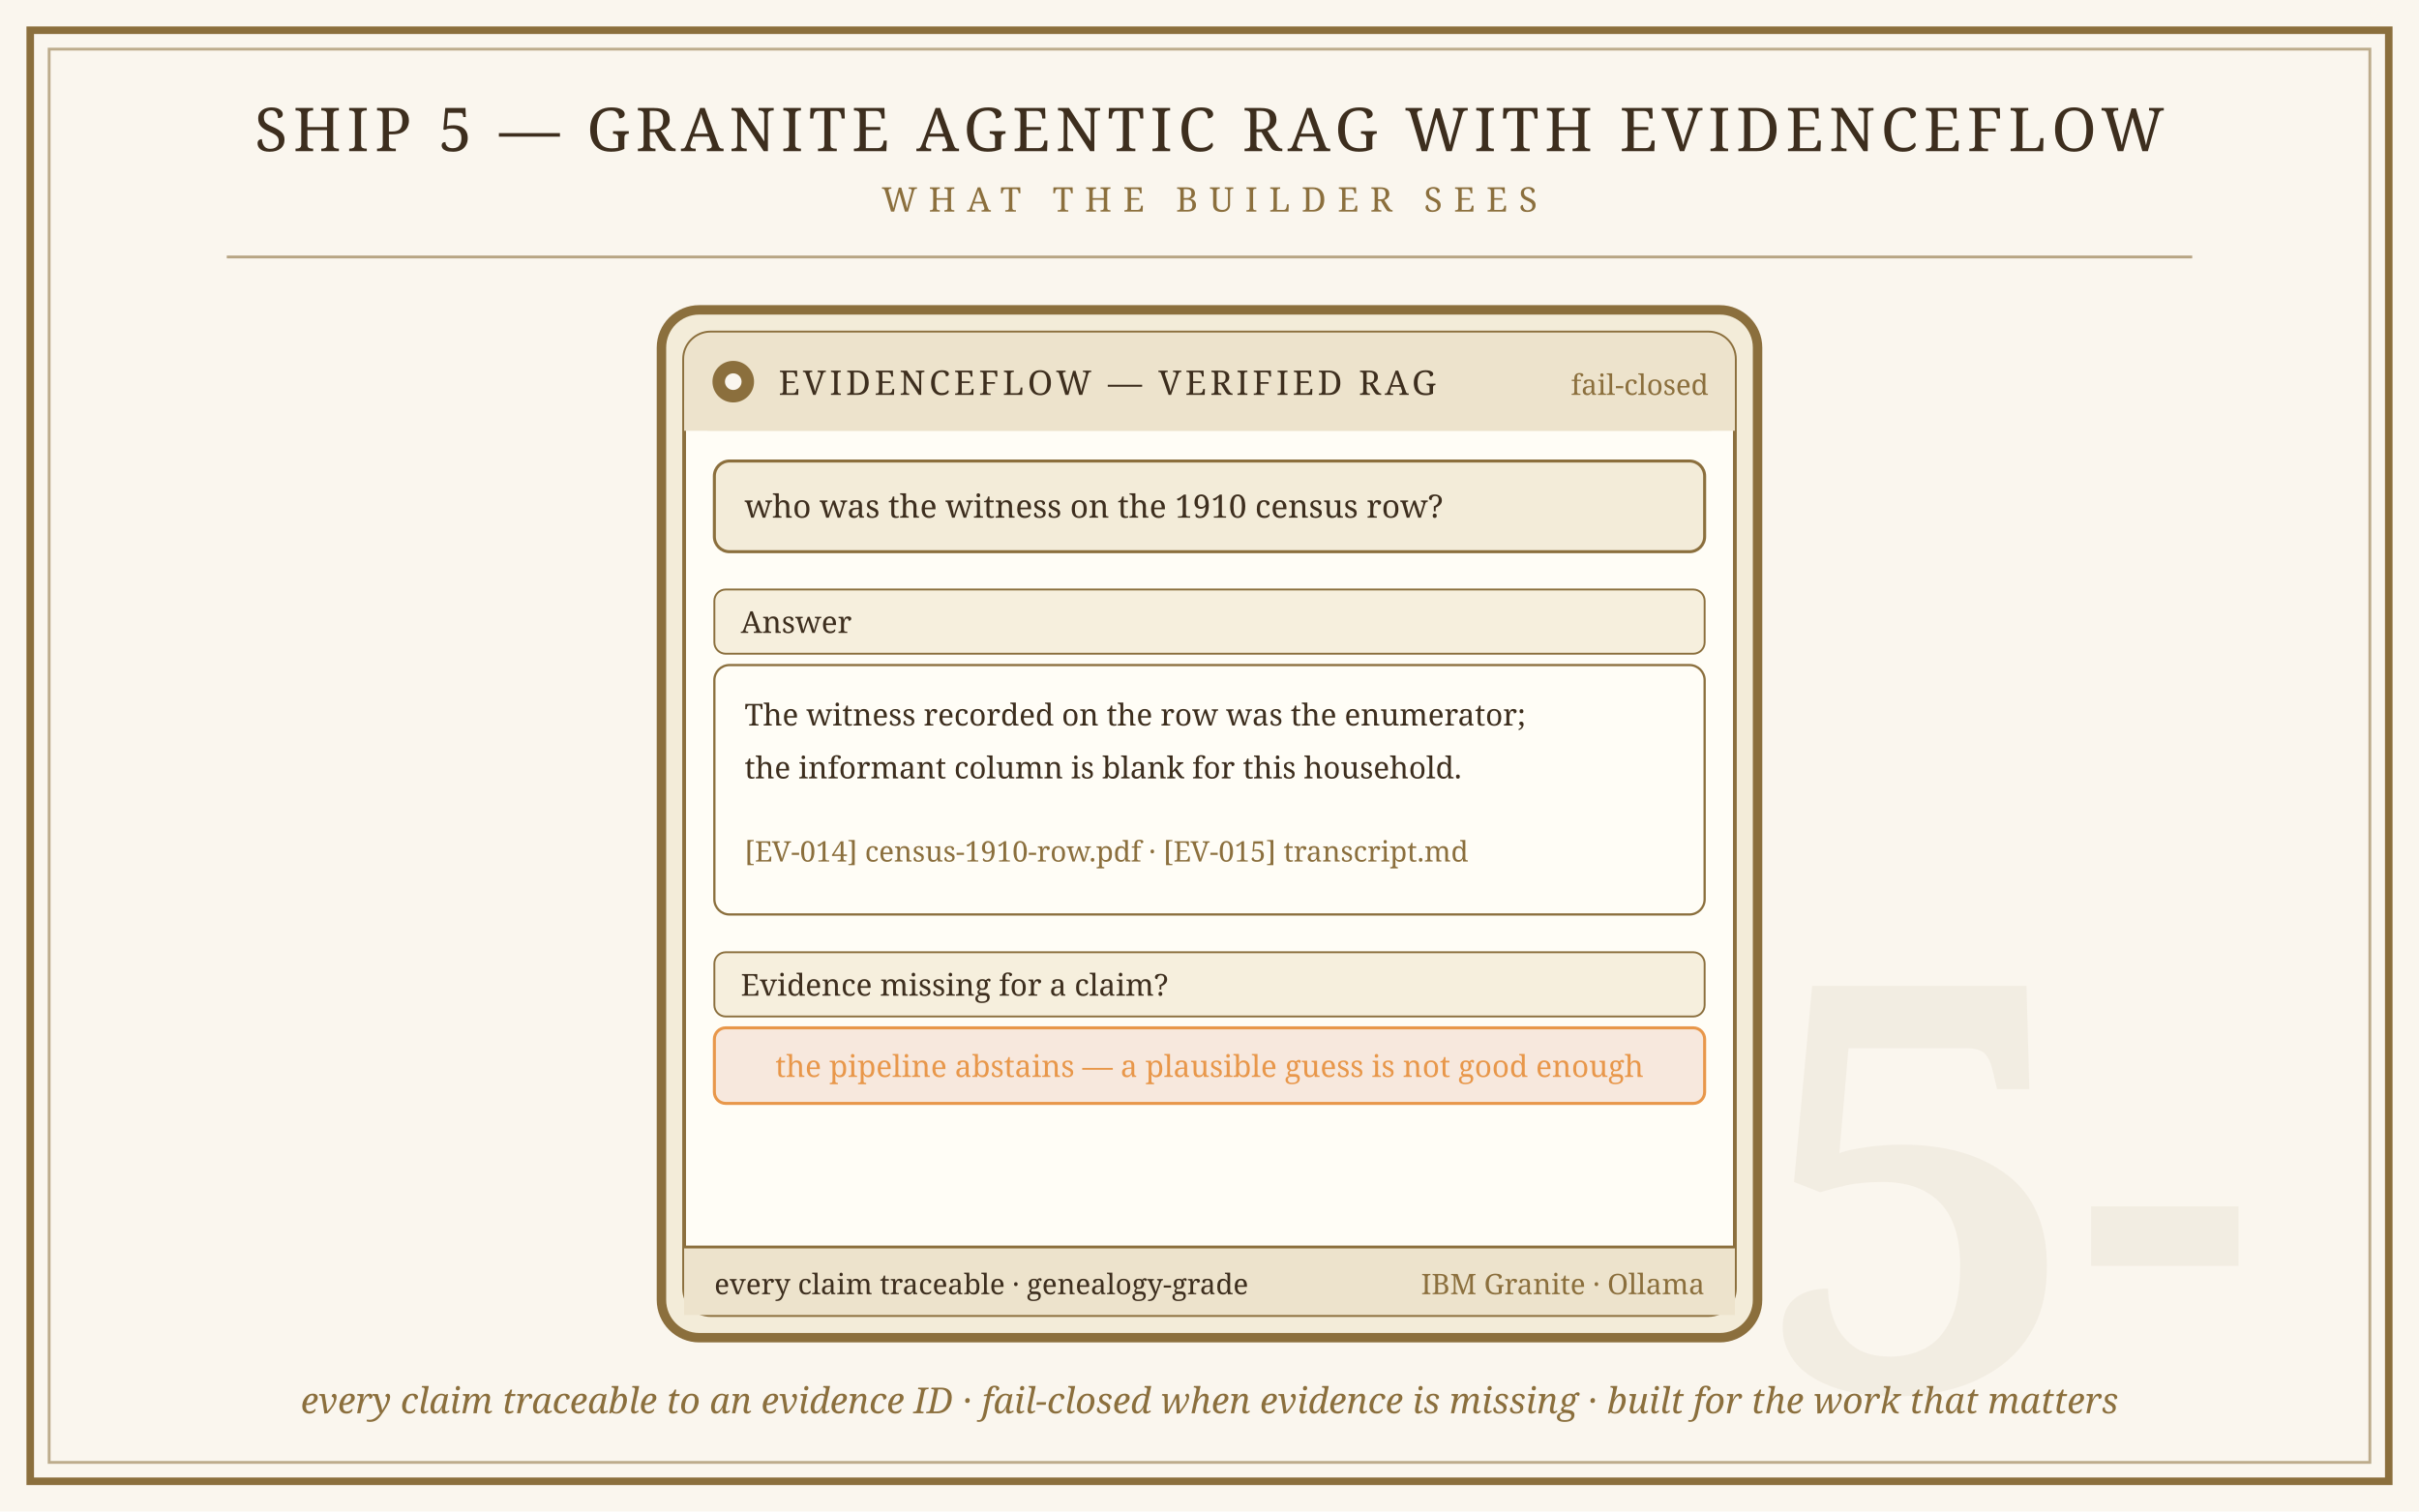
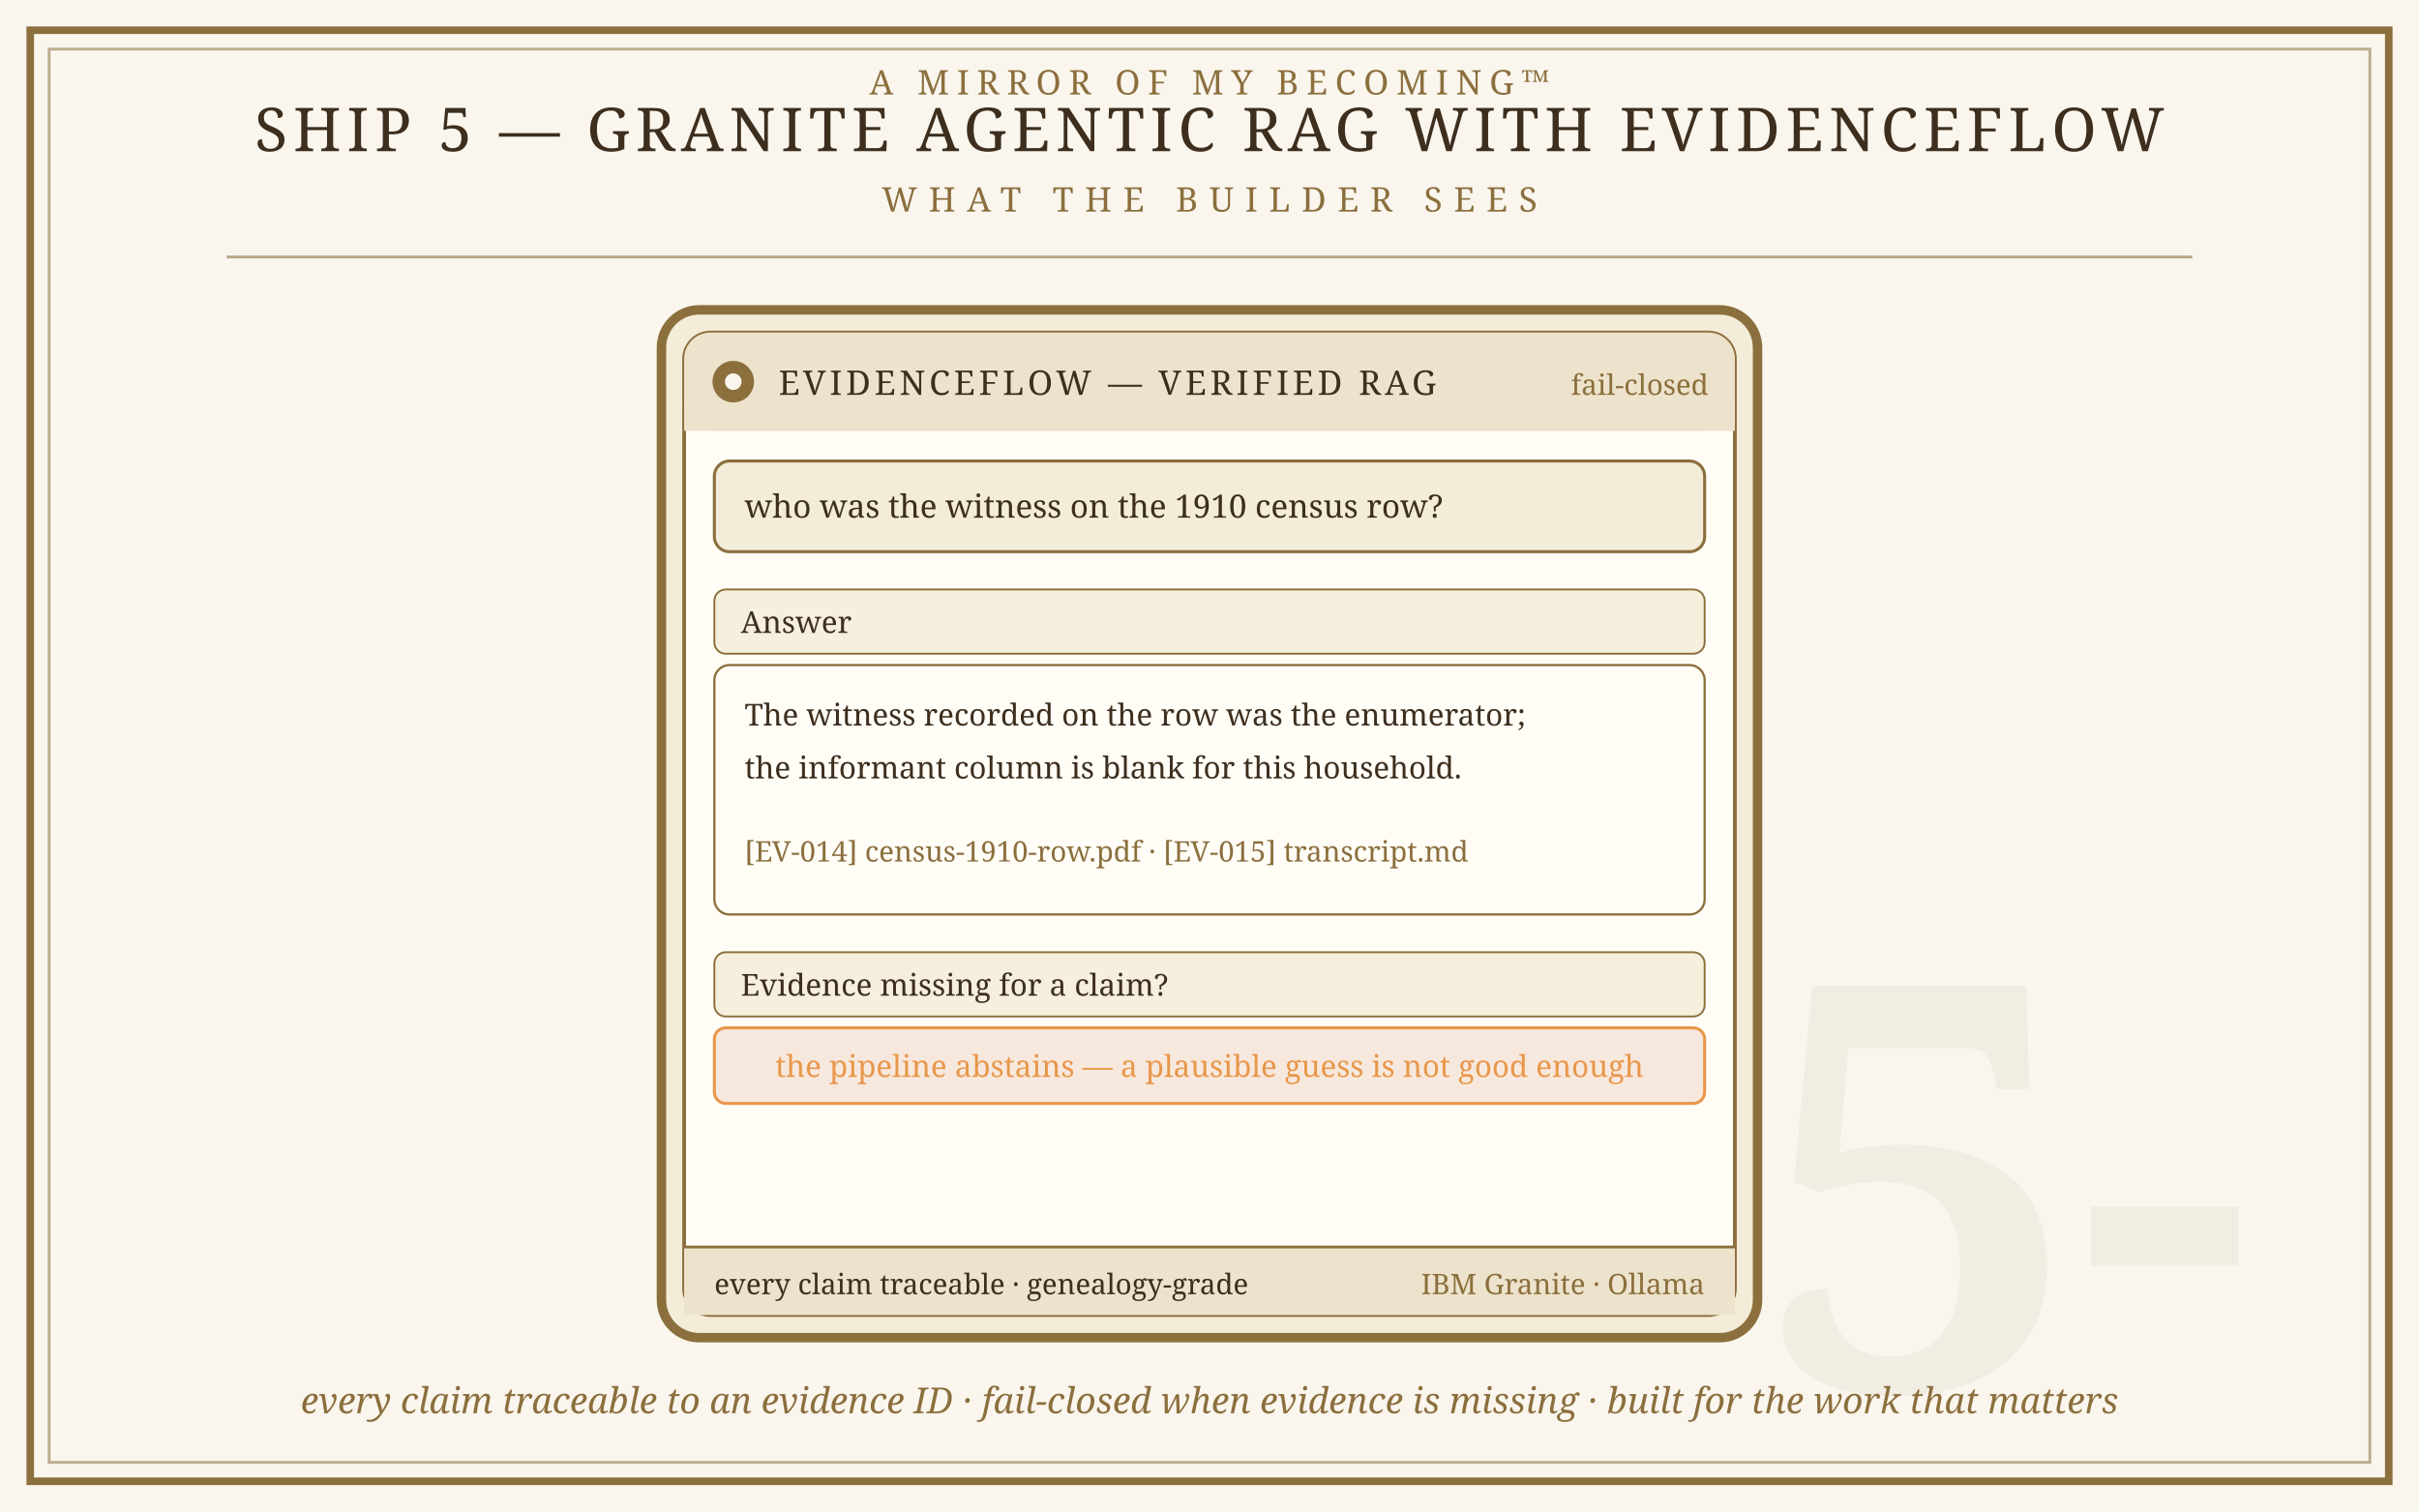
<svg xmlns="http://www.w3.org/2000/svg" viewBox="0 0 640 400" style="max-width:100%;height:auto;">
  <rect width="640" height="400" fill="#faf6ee" />
  <rect x="8" y="8" width="624" height="384" fill="none" stroke="#8b6f3d" stroke-width="2" />
  <rect x="13" y="13" width="614" height="374" fill="none" stroke="#8b6f3d" stroke-width="0.75" opacity="0.55" />
  <text x="596" y="368" text-anchor="end" font-family="Georgia, serif" font-size="150" font-weight="bold" fill="#8b6f3d" opacity="0.07">5-</text>
+   <text x="320" y="25" text-anchor="middle" font-family="Georgia, serif" font-size="9" letter-spacing="2" fill="#8b6f3d">A MIRROR OF MY BECOMING™</text>
  <text x="320" y="40" text-anchor="middle" font-family="Georgia, serif" font-size="16" letter-spacing="1.5" fill="#3d2e1e">SHIP 5 — GRANITE AGENTIC RAG WITH EVIDENCEFLOW</text>
  <text x="320" y="56" text-anchor="middle" font-family="Georgia, serif" font-size="9" letter-spacing="3" fill="#8b6f3d">WHAT THE BUILDER SEES</text>
  <text x="320" y="374" text-anchor="middle" font-family="Georgia, serif" font-size="9.5" font-style="italic" fill="#8b6f3d">every claim traceable to an evidence ID · fail-closed when evidence is missing · built for the work that matters</text>
  <line x1="60" y1="68" x2="580" y2="68" stroke="#8b6f3d" stroke-width="0.75" opacity="0.6" />
  <rect x="175" y="82" width="290" height="272" rx="10" fill="#f3ecd9" stroke="#8b6f3d" stroke-width="2.5" />
  <rect x="181" y="88" width="278" height="260" rx="7" fill="#fffdf6" stroke="#8b6f3d" stroke-width="1" />
  <rect x="181" y="88" width="278" height="26" rx="7" fill="#ede3cc" />
  <rect x="181" y="106" width="278" height="8" fill="#ede3cc" />
  <circle cx="194" cy="101" r="5.5" fill="#8b6f3d" />
  <circle cx="194" cy="101" r="2.2" fill="#faf6ee" />
  <text x="206" y="104.5" font-family="Georgia, serif" font-size="9" letter-spacing="1" fill="#3d2e1e">EVIDENCEFLOW — VERIFIED RAG</text>
  <text x="452" y="104.5" text-anchor="end" font-family="Georgia, serif" font-size="7.5" fill="#8b6f3d">fail-closed</text>
  <rect x="189" y="122" width="262" height="24" rx="4" fill="#f3ecd9" stroke="#8b6f3d" stroke-width="0.8" />
  <text x="197" y="137" font-family="Georgia, serif" font-size="8.5" fill="#3d2e1e">who was the witness on the 1910 census row?</text>
  <rect x="189" y="156" width="262" height="17" rx="3" fill="#f6efdd" stroke="#8b6f3d" stroke-width="0.5" />
  <text x="196" y="167.5" font-family="Georgia, serif" font-size="8" fill="#3d2e1e">Answer</text>
  <text x="444" y="167.5" text-anchor="end" font-family="Georgia, serif" font-size="7.5" fill="#3d2e1e" />
  <rect x="189" y="176" width="262" height="66" rx="4" fill="#fffdf6" stroke="#8b6f3d" stroke-width="0.6" />
  <text x="197" y="192" font-family="Georgia, serif" font-size="8" fill="#3d2e1e">The witness recorded on the row was the enumerator;</text>
  <text x="197" y="206" font-family="Georgia, serif" font-size="8" fill="#3d2e1e">the informant column is blank for this household.</text>
  <text x="197" y="228" font-family="Georgia, serif" font-size="7.5" fill="#8b6f3d">[EV-014] census-1910-row.pdf · [EV-015] transcript.md</text>
  <rect x="189" y="252" width="262" height="17" rx="3" fill="#f6efdd" stroke="#8b6f3d" stroke-width="0.5" />
  <text x="196" y="263.5" font-family="Georgia, serif" font-size="8" fill="#3d2e1e">Evidence missing for a claim?</text>
  <text x="444" y="263.5" text-anchor="end" font-family="Georgia, serif" font-size="7.5" fill="#3d2e1e" />
  <rect x="189" y="272" width="262" height="20" rx="3" fill="#f7e8dd" stroke="#e8974a" stroke-width="0.8" />
  <text x="320" y="285" text-anchor="middle" font-family="Georgia, serif" font-size="8" fill="#e8974a">the pipeline abstains — a plausible guess is not good enough</text>
  <rect x="181" y="330" width="278" height="18" fill="#ede3cc" />
  <line x1="181" y1="330" x2="459" y2="330" stroke="#8b6f3d" stroke-width="0.75" />
  <text x="189" y="342.5" font-family="Georgia, serif" font-size="7.5" fill="#3d2e1e">every claim traceable · genealogy-grade</text>
  <text x="451" y="342.5" text-anchor="end" font-family="Georgia, serif" font-size="7.5" fill="#8b6f3d">IBM Granite · Ollama</text>
</svg>
